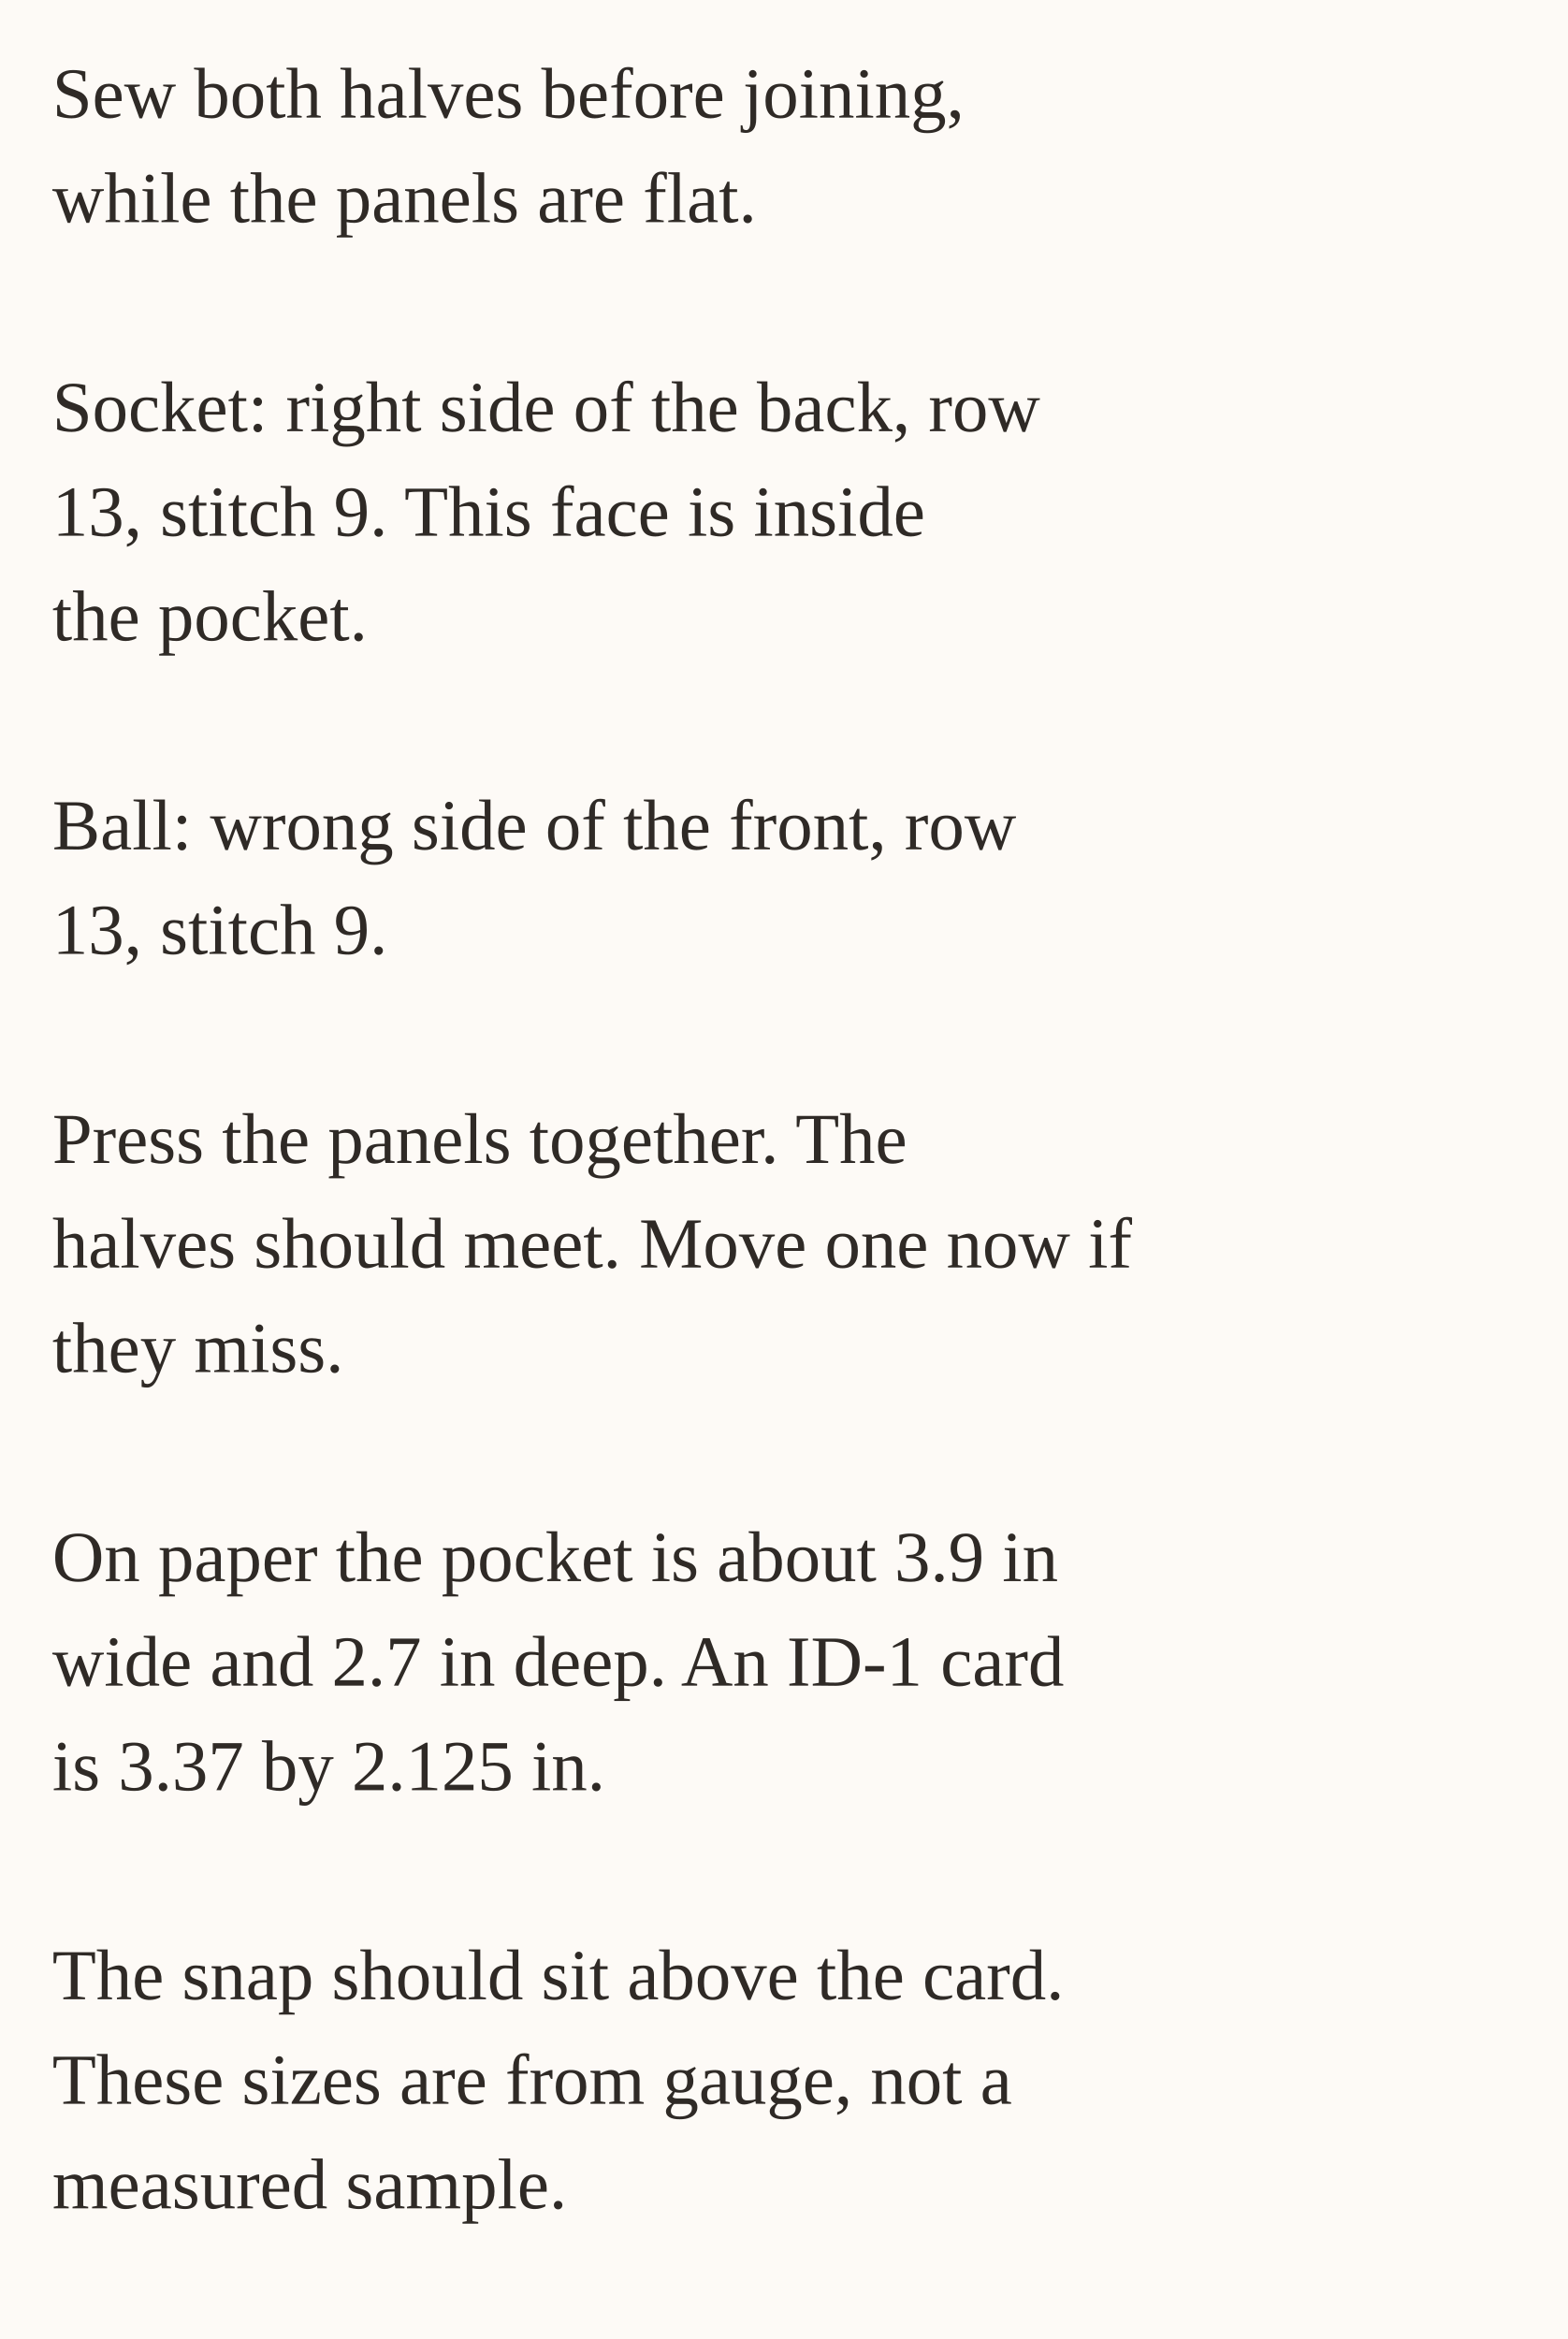
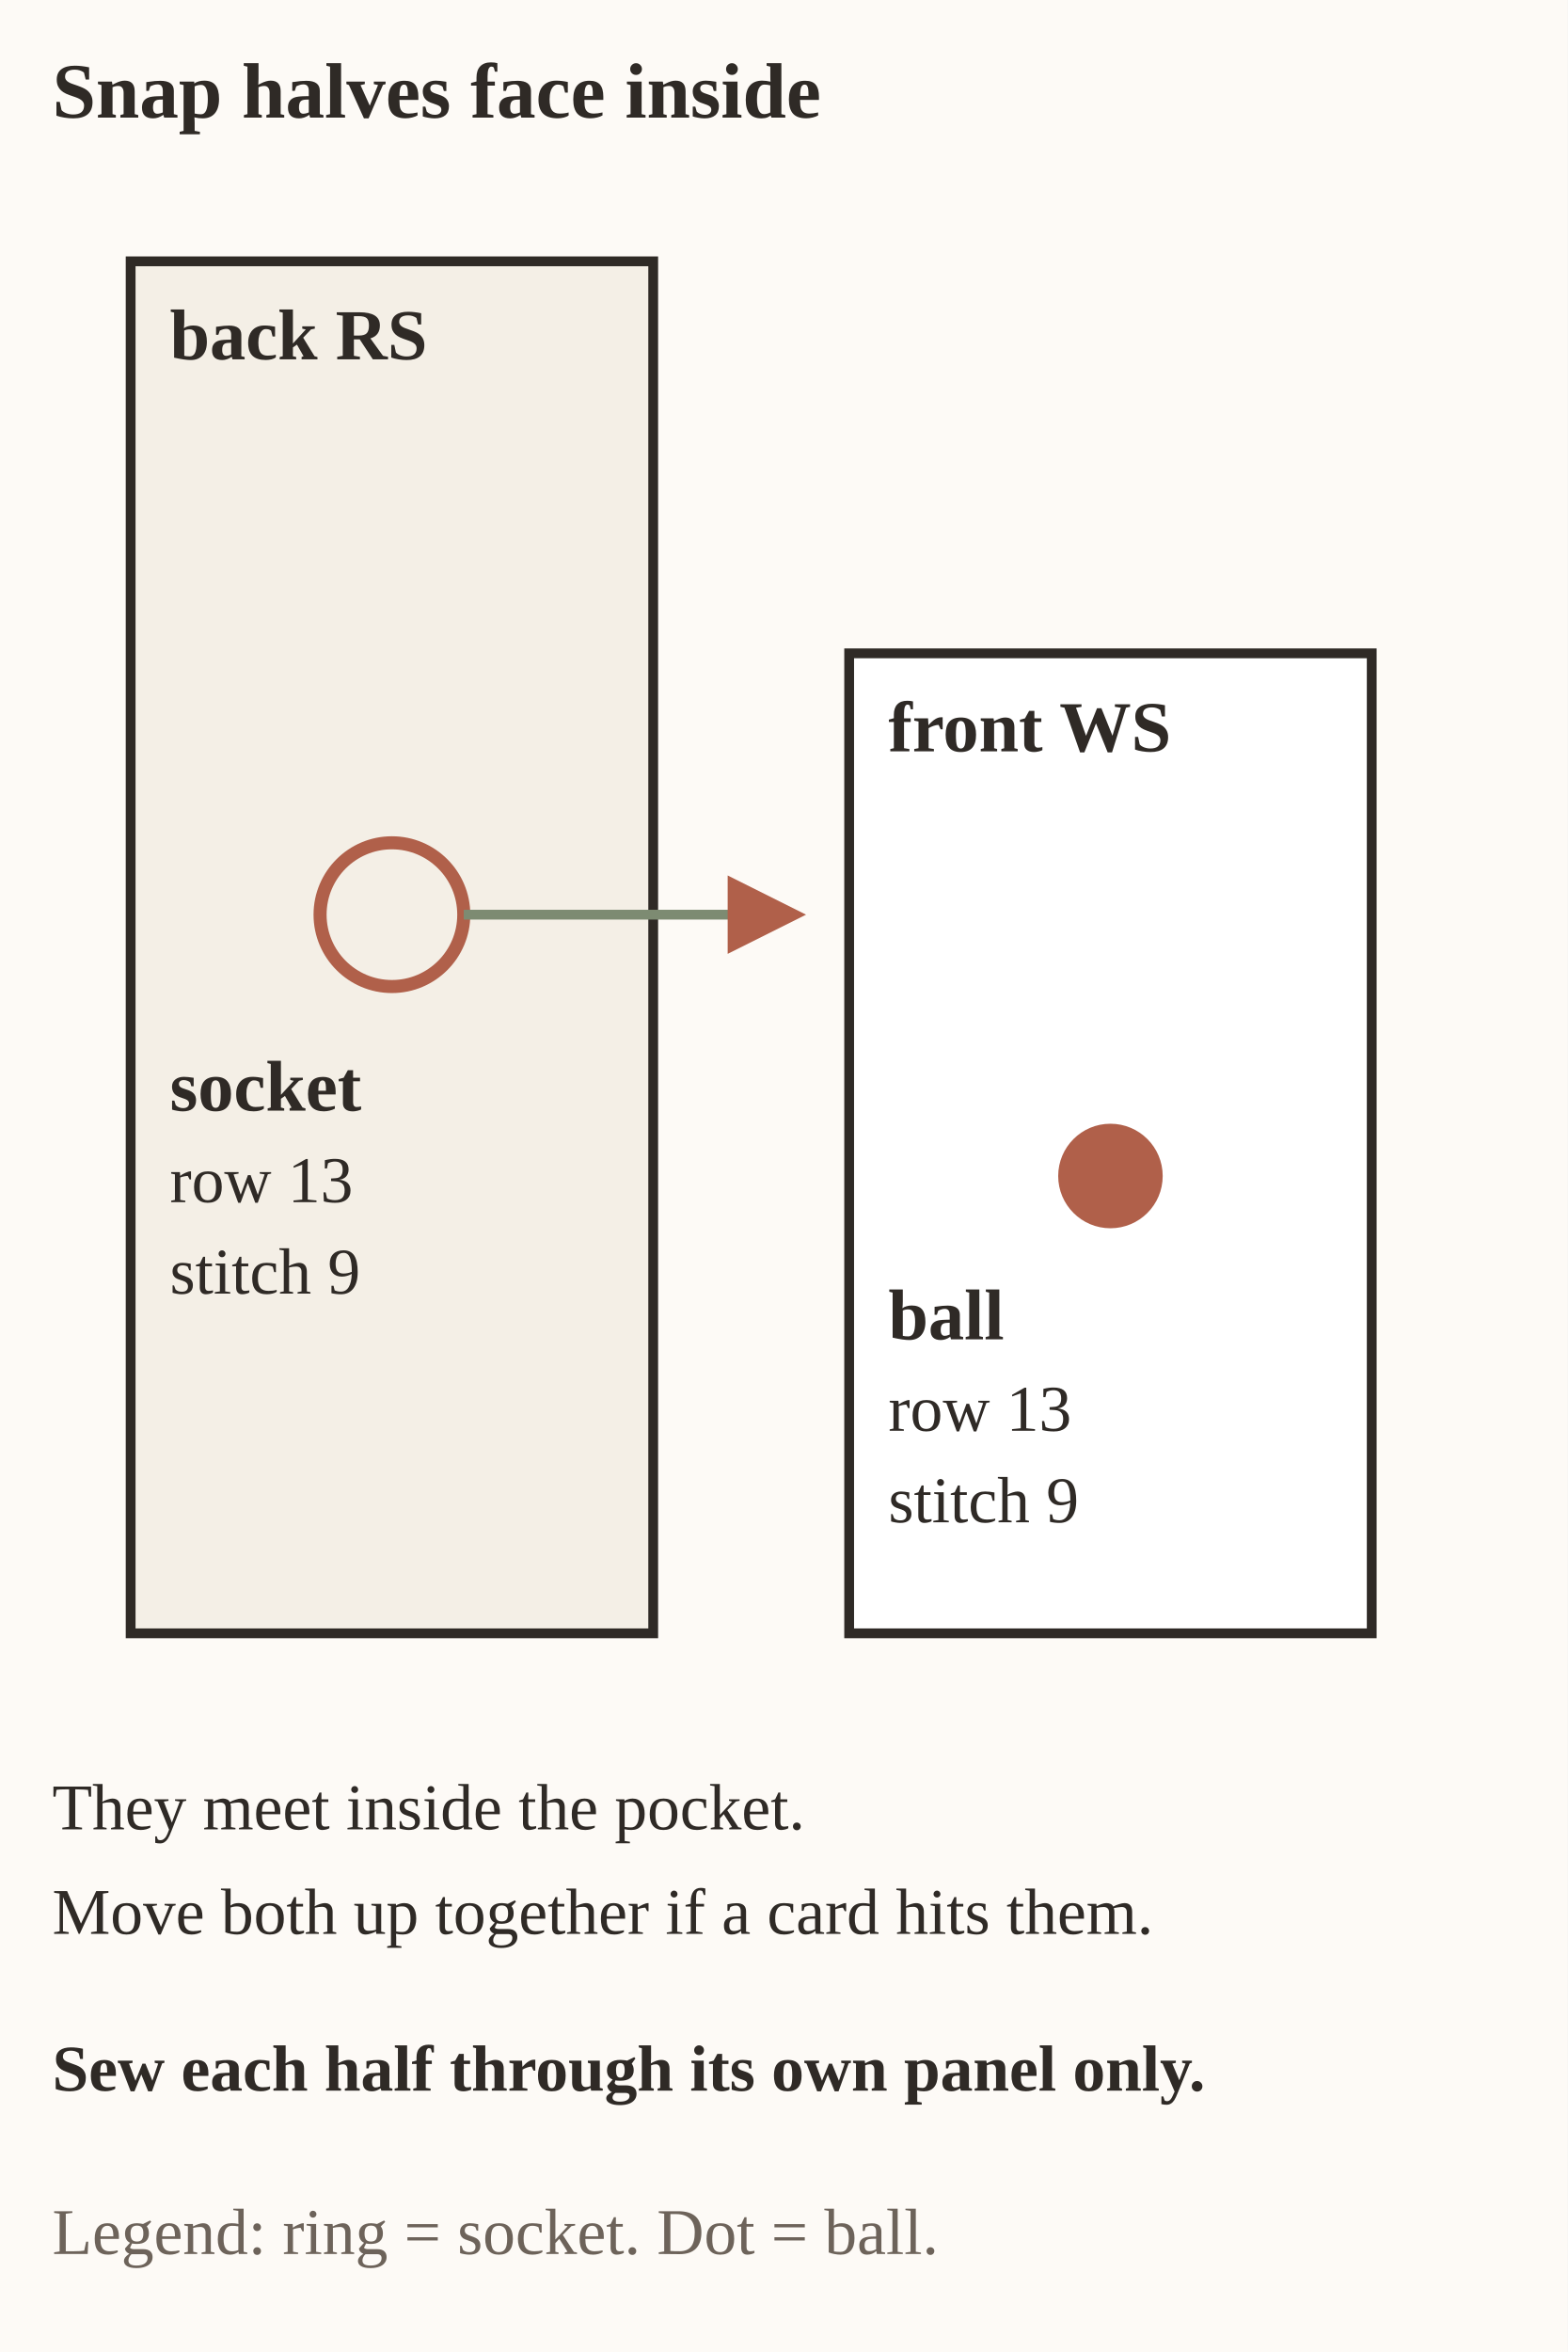
- <svg xmlns="http://www.w3.org/2000/svg" viewBox="0 0 480 716" role="img">
-   <rect width="480" height="716" fill="#fdfaf6" />
-   <g font-family="Georgia, Times New Roman, serif">
-     <text x="16" y="36" font-size="22" fill="#2f2a26">Sew both halves before joining,</text>
-     <text x="16" y="68" font-size="22" fill="#2f2a26">while the panels are flat.</text>
-     <text x="16" y="132" font-size="22" fill="#2f2a26">Socket: right side of the back, row</text>
-     <text x="16" y="164" font-size="22" fill="#2f2a26">13, stitch 9. This face is inside</text>
-     <text x="16" y="196" font-size="22" fill="#2f2a26">the pocket.</text>
-     <text x="16" y="260" font-size="22" fill="#2f2a26">Ball: wrong side of the front, row</text>
-     <text x="16" y="292" font-size="22" fill="#2f2a26">13, stitch 9.</text>
-     <text x="16" y="356" font-size="22" fill="#2f2a26">Press the panels together. The</text>
-     <text x="16" y="388" font-size="22" fill="#2f2a26">halves should meet. Move one now if</text>
-     <text x="16" y="420" font-size="22" fill="#2f2a26">they miss.</text>
-     <text x="16" y="484" font-size="22" fill="#2f2a26">On paper the pocket is about 3.9 in</text>
-     <text x="16" y="516" font-size="22" fill="#2f2a26">wide and 2.7 in deep. An ID-1 card</text>
-     <text x="16" y="548" font-size="22" fill="#2f2a26">is 3.37 by 2.125 in.</text>
-     <text x="16" y="612" font-size="22" fill="#2f2a26">The snap should sit above the card.</text>
-     <text x="16" y="644" font-size="22" fill="#2f2a26">These sizes are from gauge, not a</text>
-     <text x="16" y="676" font-size="22" fill="#2f2a26">measured sample.</text>
-   </g>
+ <svg xmlns="http://www.w3.org/2000/svg" viewBox="0 0 480 720" role="img">
+   <rect width="480" height="720" fill="#fdfaf6" />
+   <style>text{font-family:Georgia,"Times New Roman",serif}</style>
+   <defs>
+     <marker id="ah" viewBox="0 0 10 10" refX="8" refY="5" markerWidth="8" markerHeight="8" orient="auto-start-reverse">
+       <path d="M0 0L10 5L0 10z" fill="#b0604a" />
+     </marker>
+     <pattern id="hatch" width="8" height="8" patternUnits="userSpaceOnUse">
+       <path d="M0 8L8 0" stroke="#7d8b72" stroke-width="1.5" />
+     </pattern>
+   </defs>
+   <text x="16" y="36" font-size="24" fill="#2f2a26" text-anchor="start" font-weight="bold">Snap halves face inside</text>
+   <rect x="40" y="80" width="160" height="420" fill="#f4efe6" stroke="#2f2a26" stroke-width="3" />
+   <text x="52" y="110" font-size="22" fill="#2f2a26" text-anchor="start" font-weight="bold">back RS</text>
+   <circle cx="120" cy="280" r="22" fill="none" stroke="#b0604a" stroke-width="4" />
+   <text x="52" y="340" font-size="22" fill="#2f2a26" text-anchor="start" font-weight="bold">socket</text>
+   <text x="52" y="368" font-size="20" fill="#2f2a26" text-anchor="start">row 13</text>
+   <text x="52" y="396" font-size="20" fill="#2f2a26" text-anchor="start">stitch 9</text>
+   <rect x="260" y="200" width="160" height="300" fill="#fff" stroke="#2f2a26" stroke-width="3" />
+   <text x="272" y="230" font-size="22" fill="#2f2a26" text-anchor="start" font-weight="bold">front WS</text>
+   <circle cx="340" cy="360" r="16" fill="#b0604a" />
+   <text x="272" y="410" font-size="22" fill="#2f2a26" text-anchor="start" font-weight="bold">ball</text>
+   <text x="272" y="438" font-size="20" fill="#2f2a26" text-anchor="start">row 13</text>
+   <text x="272" y="466" font-size="20" fill="#2f2a26" text-anchor="start">stitch 9</text>
+   <path d="M142 280 h100" stroke="#7d8b72" stroke-width="3" marker-end="url(#ah)" />
+   <text x="16" y="560" font-size="20" fill="#2f2a26" text-anchor="start">They meet inside the pocket.</text>
+   <text x="16" y="592" font-size="20" fill="#2f2a26" text-anchor="start">Move both up together if a card hits them.</text>
+   <text x="16" y="640" font-size="20" fill="#2f2a26" text-anchor="start" font-weight="bold">Sew each half through its own panel only.</text>
+   <text x="16" y="690" font-size="20" fill="#6d635a" text-anchor="start">Legend: ring = socket. Dot = ball.</text>
</svg>
